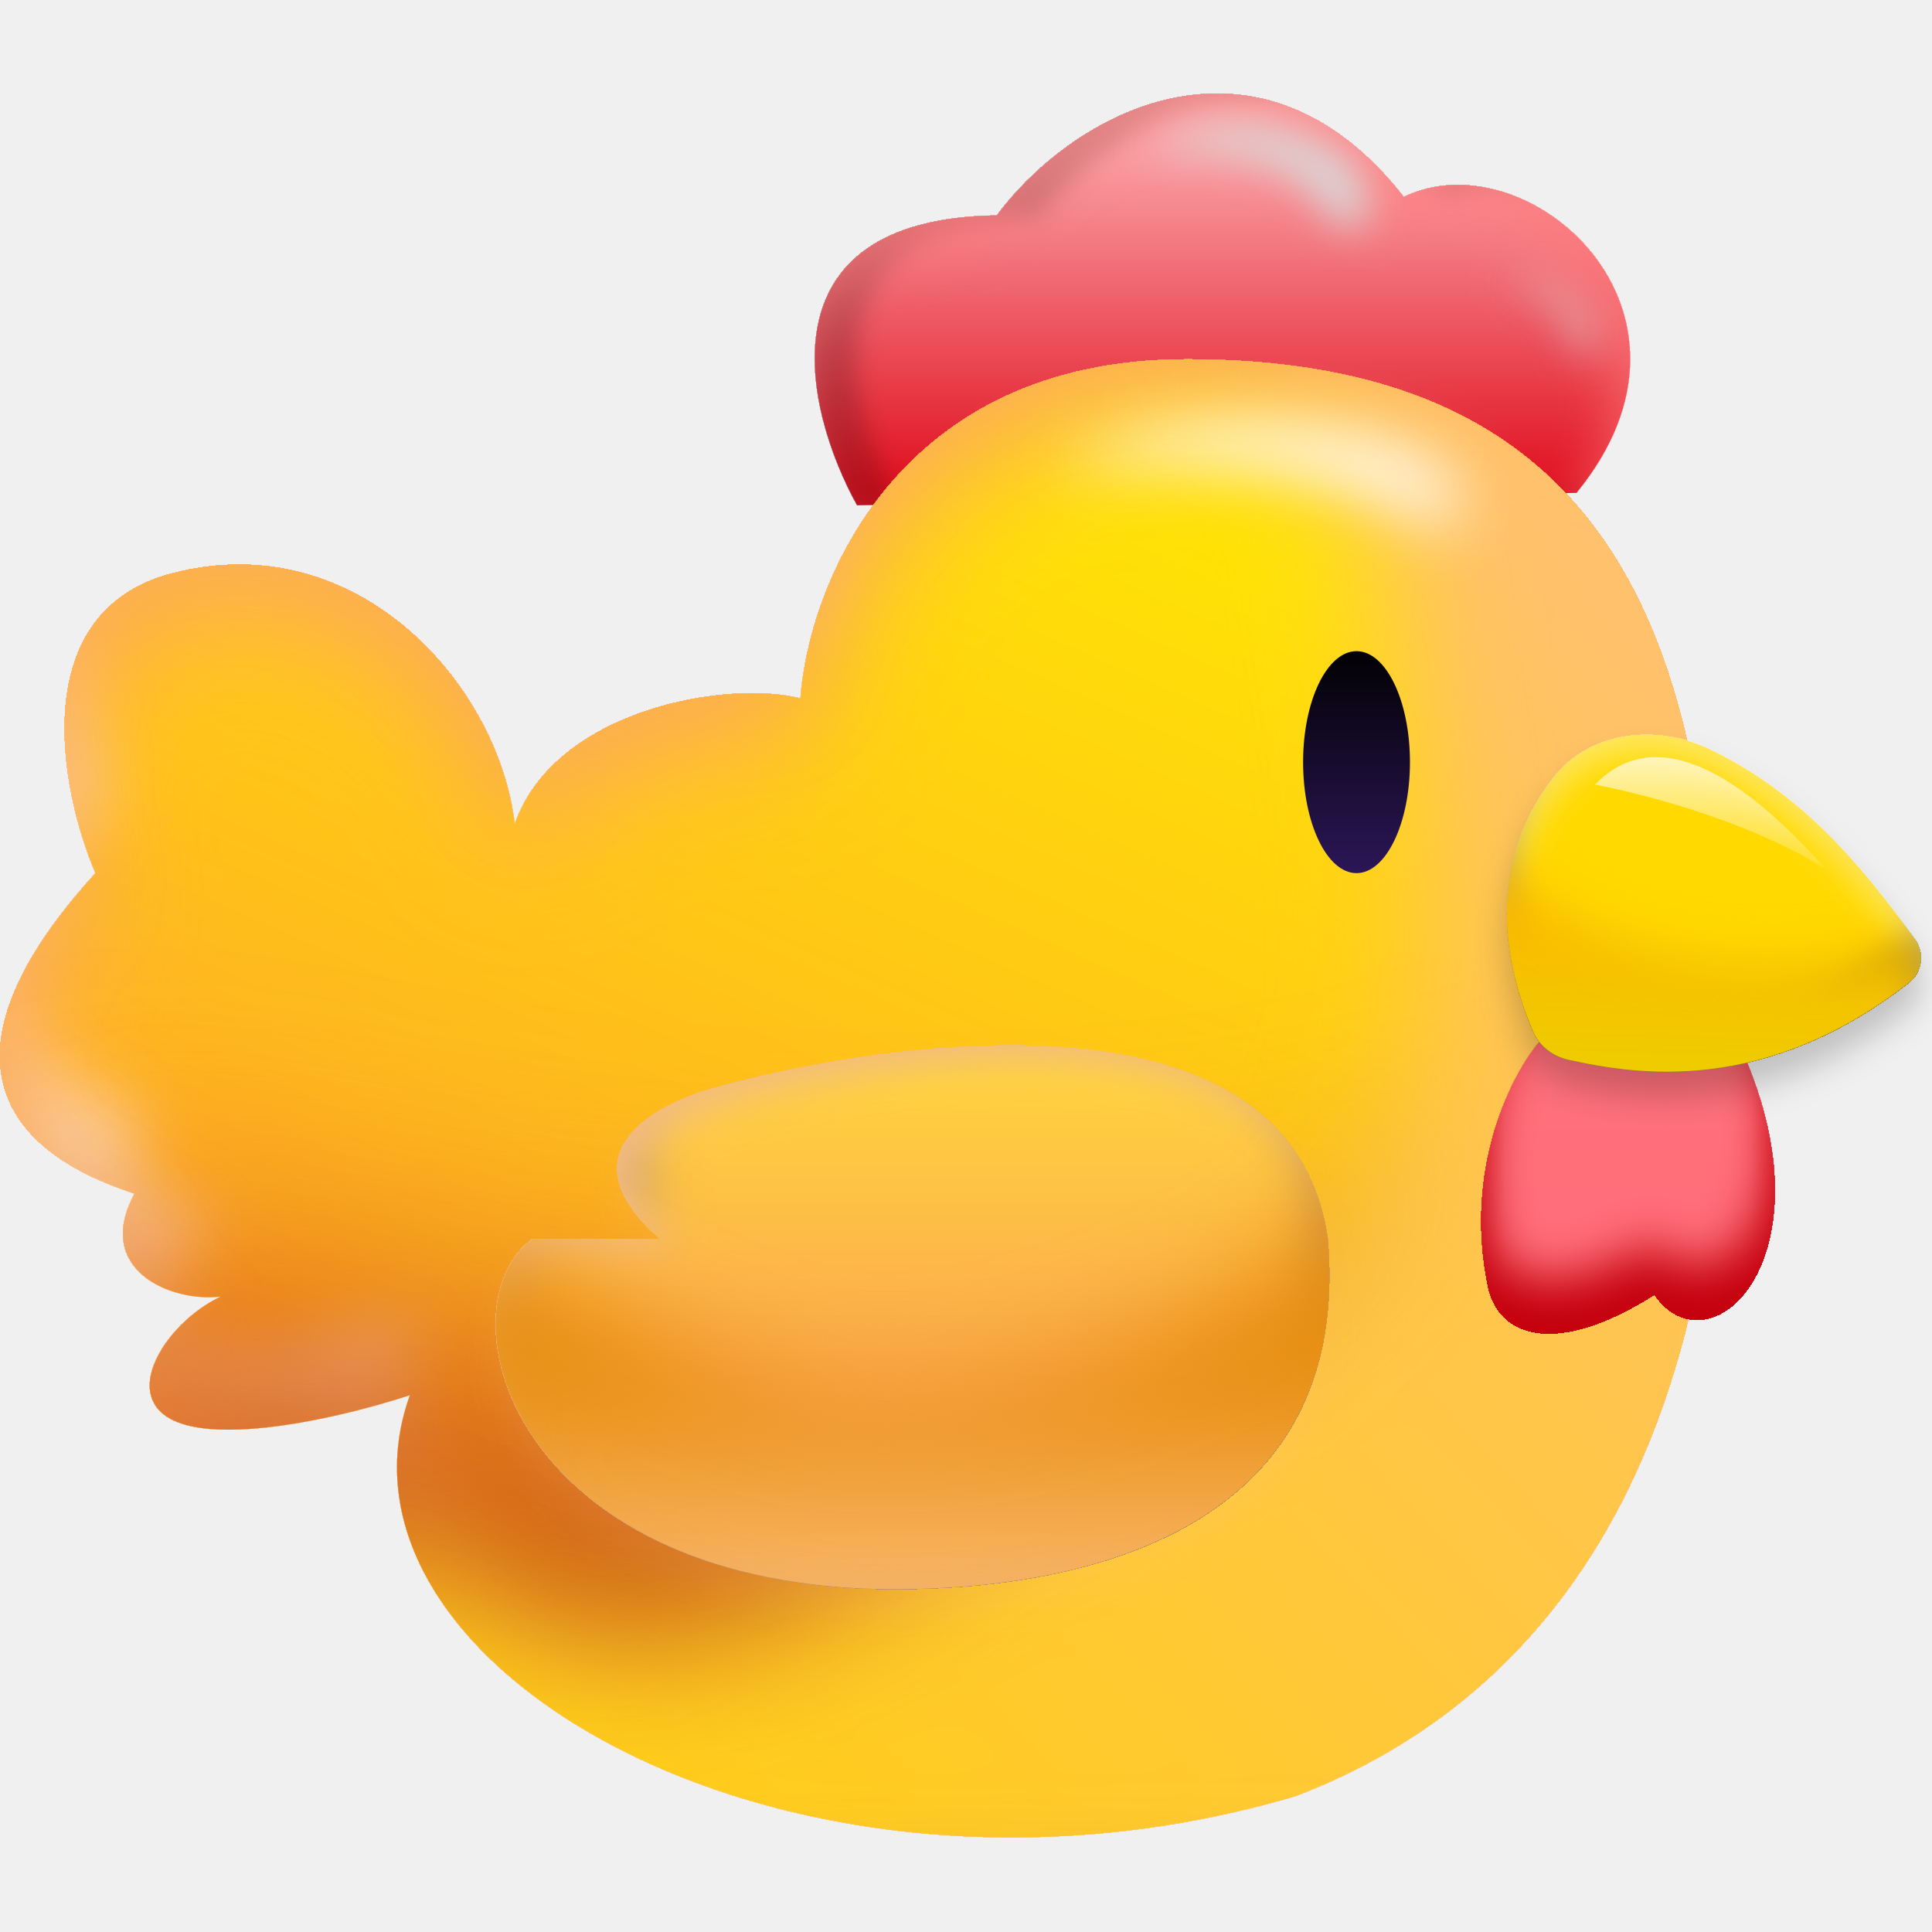
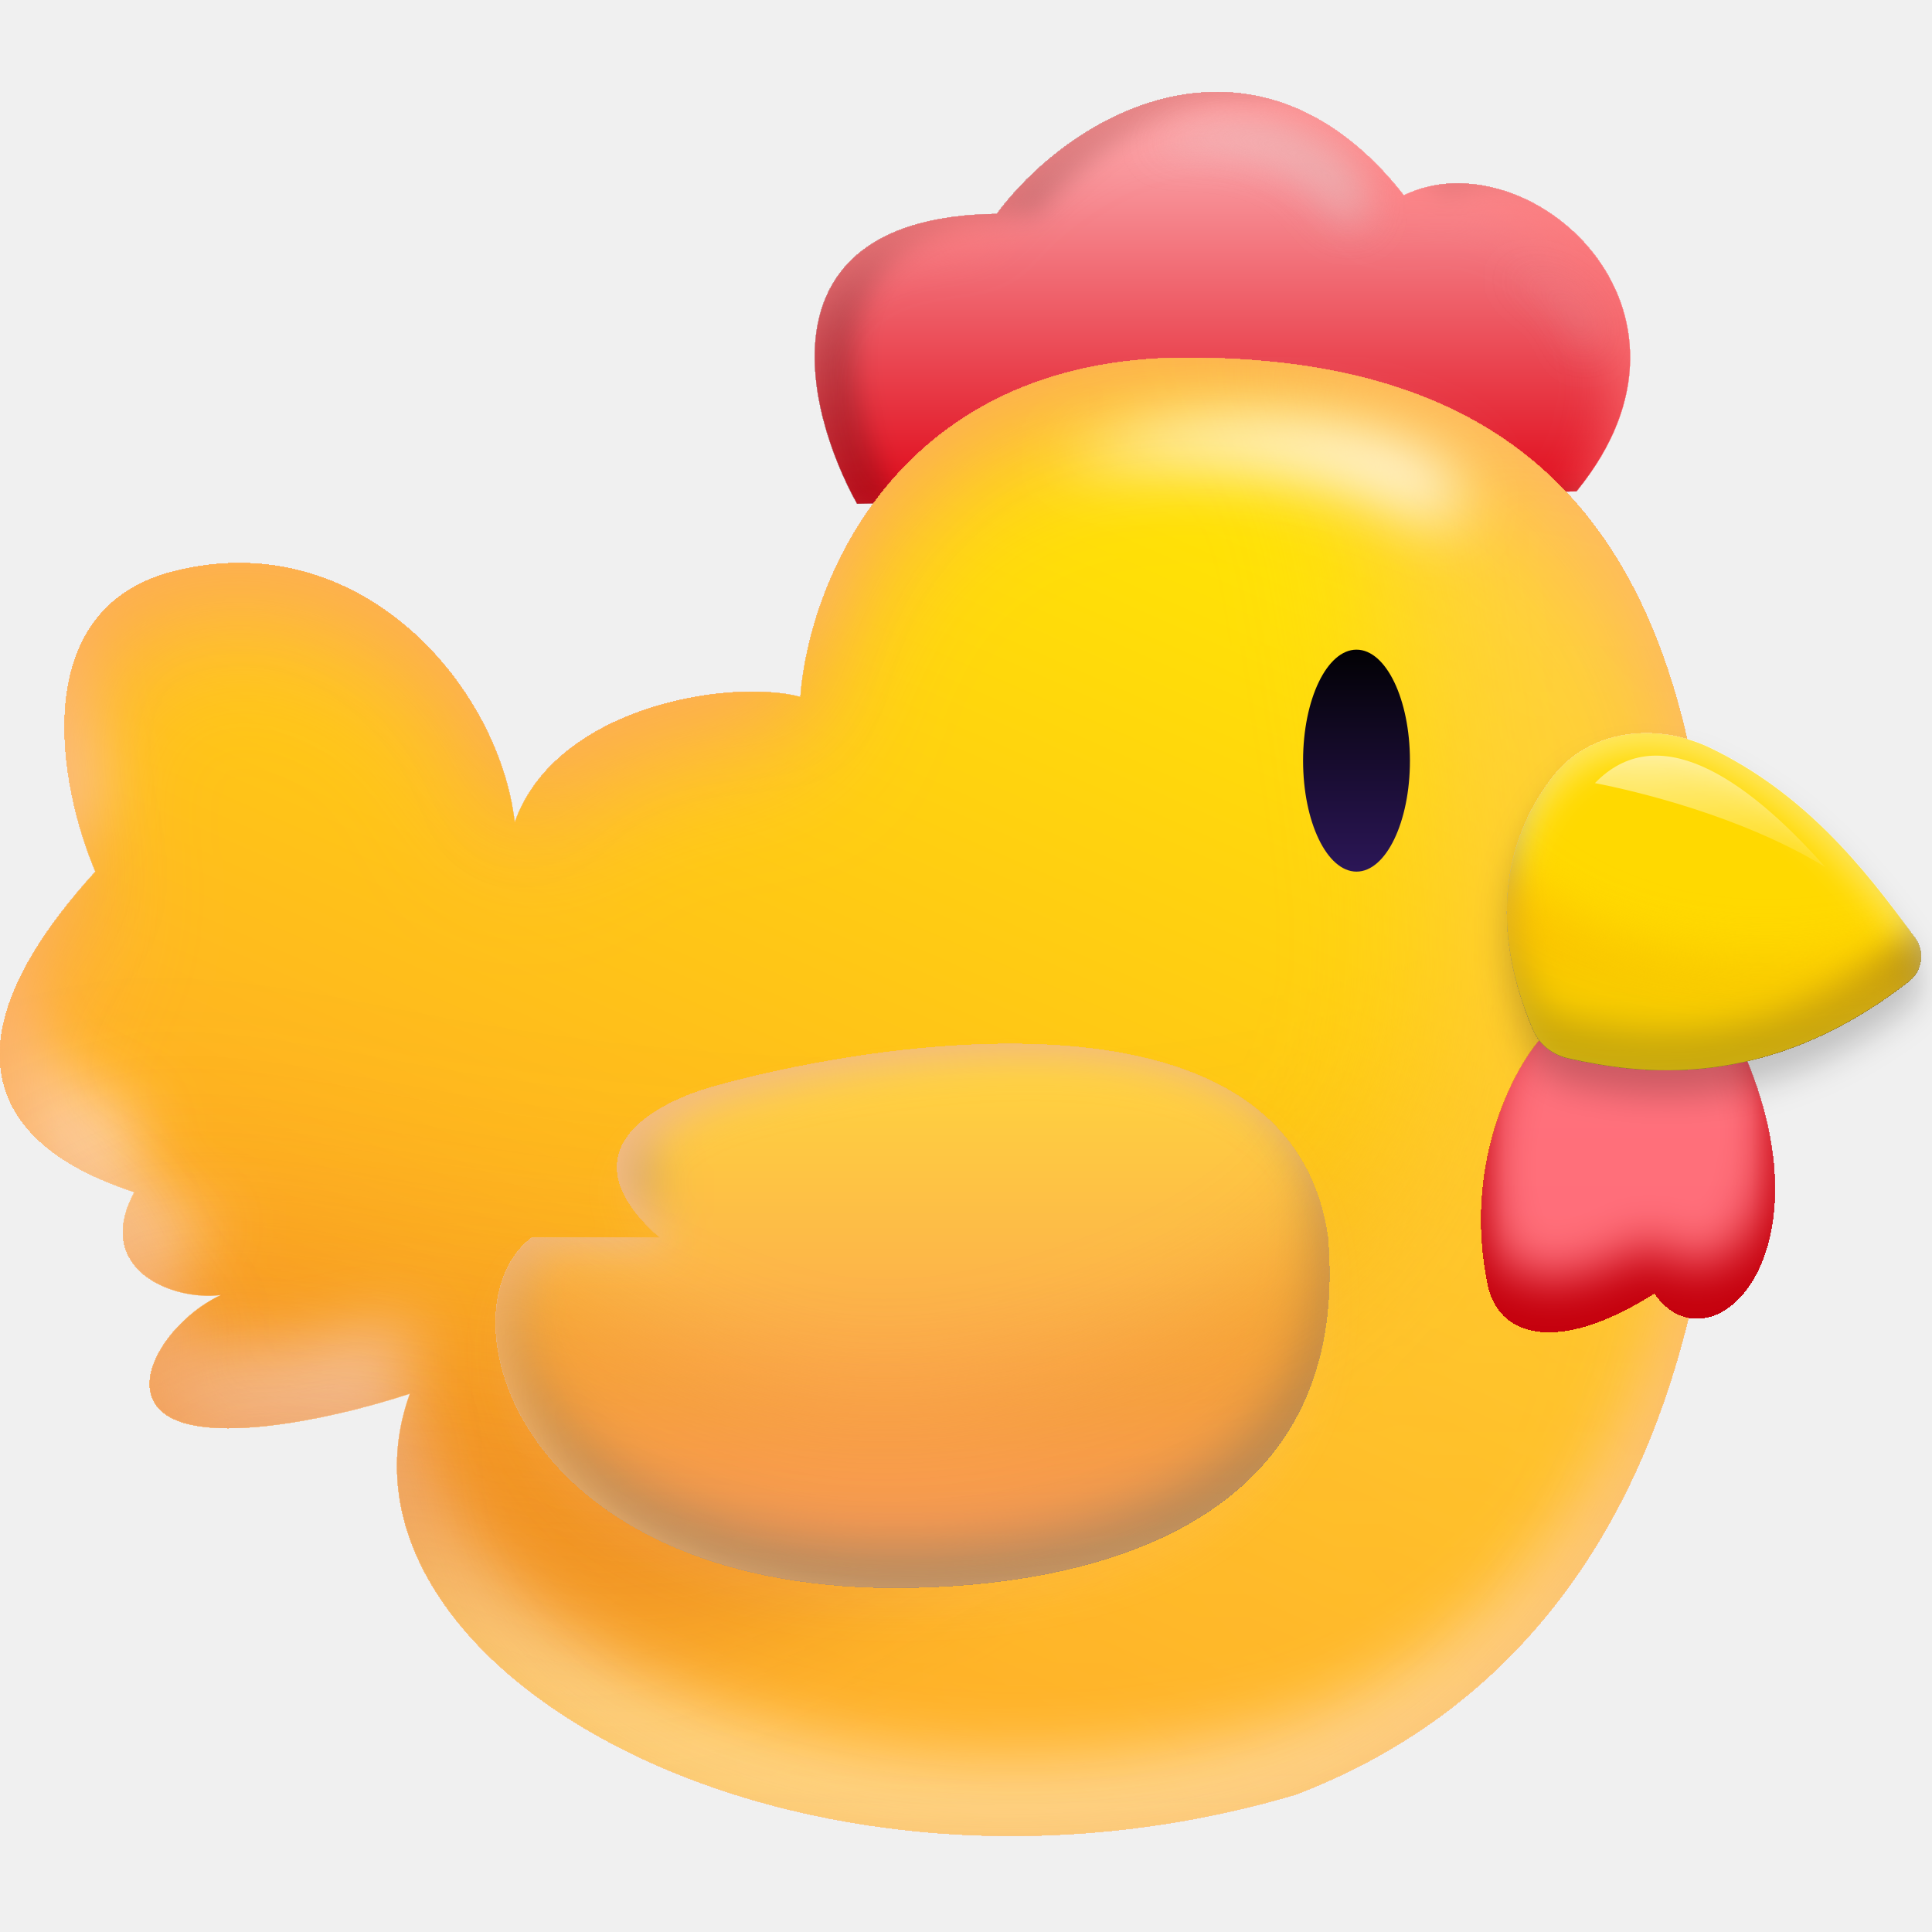
- <svg xmlns="http://www.w3.org/2000/svg" width="128" height="128" viewBox="0 0 128 128" fill="none">
-   <g clip-path="url(#clip0_590_2159)">
-     <g filter="url(#filter0_ii_590_2159)">
-       <path d="M66.042 14.272C50.246 14.49 53.288 27.163 56.783 33.472L104.442 32.655C114.383 20.536 101.174 9.098 93.004 13.047C83.472 0.928 71.353 7.191 66.042 14.272Z" fill="url(#paint0_linear_590_2159)" />
-     </g>
-     <g filter="url(#filter1_iii_590_2159)">
-       <path d="M78.63 23.804C59.282 23.804 53.574 38.965 53.03 46.272C48.264 45.047 36.825 46.953 34.102 54.579C33.013 45.455 23.753 34.834 11.498 37.966C1.693 40.471 3.963 52.264 6.323 57.847C-8.111 73.779 6.323 78.136 8.911 79.089C6.187 84.128 11.362 86.306 14.63 85.898C11.77 87.26 9.455 90.392 10 92.434C11.089 96.574 21.892 94.159 27.157 92.434C20.621 110.545 52.758 128.792 85.847 118.987C114.306 108.094 116.455 73.915 112.264 51.447C108.859 33.2 98.783 23.804 78.63 23.804Z" fill="url(#paint1_linear_590_2159)" />
-     </g>
-     <mask id="mask0_590_2159" style="mask-type:alpha" maskUnits="userSpaceOnUse" x="-1" y="23" width="115" height="99">
-       <path d="M78.629 23.804C59.281 23.804 53.574 38.964 53.029 46.272C48.263 45.047 36.825 46.953 34.102 54.579C33.012 45.455 23.753 34.834 11.497 37.966C1.693 40.471 3.963 52.264 6.323 57.847C-8.111 73.779 6.323 78.136 8.91 79.089C6.187 84.128 11.361 86.306 14.629 85.898C11.77 87.26 9.455 90.391 9.999 92.434C11.089 96.574 21.892 94.159 27.157 92.434C20.621 110.545 52.757 128.791 85.846 118.987C114.306 108.094 116.455 73.915 112.263 51.447C108.859 33.2 98.782 23.804 78.629 23.804Z" fill="url(#paint2_linear_590_2159)" />
-     </mask>
-     <g mask="url(#mask0_590_2159)">
-       <g filter="url(#filter2_f_590_2159)">
-         <path d="M130.723 73.74C89.019 101.016 29.412 92.053 4.822 84.161C-12.464 87.371 -31.955 98.955 28.369 119.616C103.773 145.442 126.776 92.43 130.723 73.74Z" fill="url(#paint3_linear_590_2159)" />
-       </g>
-       <g filter="url(#filter3_f_590_2159)">
-         <path d="M73.668 21.621C75.87 21.418 78.247 21.312 80.534 21.802C86.408 22.16 95.24 23.225 110.979 26.387C140.119 32.242 120.238 87.8 114.928 117.757C109.617 147.715 48.885 131.374 36.085 130.83C23.285 130.285 12.664 93.791 29.413 104.957C46.162 116.123 58.825 102.643 79.523 89.57C100.221 76.498 94.094 58.796 91.37 37.962C89.887 26.613 85.415 22.848 80.534 21.802C77.707 21.63 75.565 21.621 73.668 21.621Z" fill="url(#paint4_linear_590_2159)" />
-       </g>
-     </g>
-     <ellipse cx="89.873" cy="50.494" rx="3.54" ry="7.353" fill="url(#paint5_linear_590_2159)" />
-     <g filter="url(#filter4_i_590_2159)">
-       <path d="M98.587 85.217C96.953 77.374 100.176 71.146 101.991 69.013L115.745 70.374C121.191 83.719 113.157 90.936 109.617 85.762C102.945 89.983 99.268 88.485 98.587 85.217Z" fill="url(#paint6_linear_590_2159)" />
-     </g>
-     <g filter="url(#filter5_dii_590_2159)">
-       <path d="M43.71 82.085C36.956 76.094 44.082 73.017 47.114 72.144C56.102 69.558 85.378 63.974 87.966 82.085C89.872 104.689 65.225 105.597 56.919 105.234C33.634 104.009 29.276 86.579 35.267 82.085H43.71Z" fill="url(#paint7_linear_590_2159)" />
-     </g>
-     <mask id="mask1_590_2159" style="mask-type:alpha" maskUnits="userSpaceOnUse" x="32" y="69" width="57" height="37">
-       <path d="M43.71 82.085C36.956 76.094 44.082 73.017 47.114 72.144C56.102 69.558 85.378 63.974 87.966 82.085C89.872 104.689 65.225 105.597 56.919 105.234C33.634 104.009 29.276 86.579 35.267 82.085H43.71Z" fill="url(#paint8_linear_590_2159)" />
-     </mask>
-     <g mask="url(#mask1_590_2159)">
-       <g filter="url(#filter6_f_590_2159)">
-         <path d="M59.097 92.396C49.402 92.94 35.268 84.453 29.412 80.14C28.323 82.728 27.37 90.517 32.272 100.974C38.4 114.047 82.383 110.506 94.638 104.515C106.893 98.523 93.004 67.477 90.689 76.328C88.374 85.179 71.217 91.715 59.097 92.396Z" fill="url(#paint9_linear_590_2159)" />
-       </g>
-     </g>
-     <g filter="url(#filter7_dii_590_2159)">
-       <path d="M101.557 68.293C98.342 60.697 100.125 55.088 102.912 51.534C105.354 48.419 109.78 47.944 113.343 49.668C119.414 52.606 123.371 57.363 126.867 62.237C127.517 63.143 127.361 64.404 126.481 65.09C116.947 72.525 108.523 71.239 103.902 70.207C102.862 69.975 101.973 69.275 101.557 68.293Z" fill="url(#paint10_radial_590_2159)" />
-     </g>
-     <mask id="mask2_590_2159" style="mask-type:alpha" maskUnits="userSpaceOnUse" x="99" y="48" width="29" height="24">
-       <path d="M101.556 68.293C98.341 60.697 100.124 55.088 102.911 51.534C105.353 48.419 109.779 47.944 113.342 49.668C119.413 52.606 123.37 57.363 126.866 62.237C127.516 63.143 127.36 64.404 126.48 65.09C116.946 72.525 108.522 71.238 103.901 70.207C102.861 69.975 101.972 69.275 101.556 68.293Z" fill="url(#paint11_radial_590_2159)" />
-     </mask>
-     <g mask="url(#mask2_590_2159)">
-       <g filter="url(#filter8_f_590_2159)">
-         <path d="M126.163 62.528C110.795 66.209 101.261 60.057 98.416 56.52C93.113 60.721 95.6 73.192 99.096 79.291C102.591 85.39 135.369 73.566 139.245 71.503C143.121 69.439 145.373 57.927 126.163 62.528Z" fill="url(#paint12_linear_590_2159)" />
-       </g>
-       <path opacity="0.69" d="M105.667 51.983C108.254 52.482 115.335 54.132 120.918 57.536C115.471 51.408 109.752 47.762 105.667 51.983Z" fill="url(#paint13_linear_590_2159)" />
-     </g>
-     <mask id="mask3_590_2159" style="mask-type:alpha" maskUnits="userSpaceOnUse" x="53" y="6" width="55" height="28">
-       <path d="M66.042 14.272C50.246 14.49 53.288 27.163 56.783 33.472L104.442 32.655C114.383 20.536 101.174 9.098 93.004 13.047C83.472 0.928 71.353 7.191 66.042 14.272Z" fill="url(#paint14_linear_590_2159)" />
-     </mask>
-     <g mask="url(#mask3_590_2159)">
-       <g filter="url(#filter9_f_590_2159)">
-         <path d="M87.558 13.417C85.052 9.713 78.888 9.604 76.119 10.013C78.57 8.379 83.255 7.168 88.374 10.013C92.051 12.055 90.689 18.047 87.558 13.417Z" fill="#D9D9D9" />
-       </g>
-       <g opacity="0.66" filter="url(#filter10_f_590_2159)">
-         <path d="M104.243 22.366C103.845 20.133 101.01 18.812 99.642 18.431C101.115 18.178 103.536 18.583 105.323 20.956C106.606 22.661 104.74 25.158 104.243 22.366Z" fill="#D9D9D9" />
-       </g>
-     </g>
-     <g filter="url(#filter11_f_590_2159)">
-       <path d="M69.991 31.095C75.327 30.262 87.947 29.891 95.742 35.068C101.425 29.619 79.851 24.51 69.991 31.095Z" fill="white" />
+ <svg xmlns="http://www.w3.org/2000/svg" width="256" height="256" viewBox="0 0 256 256" fill="none" version="1.1" id="svg77">
+   <g clip-path="url(#clip0_590_2159)" id="g19" transform="matrix(2.000004,0,0,2.000004,0,-0.1999727)">
+     <g filter="url(#filter0_ii_590_2159)" id="g1">
+       <path d="M 66.042,14.272 C 50.246,14.49 53.288,27.163 56.783,33.472 L 104.442,32.655 C 114.383,20.536 101.174,9.098 93.004,13.047 83.472,0.928 71.353,7.191 66.042,14.272 Z" fill="url(#paint0_linear_590_2159)" id="path1" style="fill:url(#paint0_linear_590_2159)" />
+     </g>
+     <g filter="url(#filter1_iii_590_2159)" id="g2">
+       <path d="m 78.63,23.804 c -19.348,0 -25.055,15.16 -25.6,22.468 C 48.264,45.047 36.825,46.953 34.102,54.579 33.013,45.455 23.753,34.834 11.498,37.966 1.693,40.471 3.963,52.264 6.323,57.847 c -14.434,15.932 -6e-5,20.289 2.587,21.242 -2.723,5.038 2.451,7.217 5.719,6.809 -2.86,1.362 -5.174,4.494 -4.63,6.536 1.089,4.14 11.892,1.725 17.157,0 C 20.621,110.545 52.758,128.792 85.847,118.987 114.306,108.094 116.455,73.915 112.264,51.447 108.859,33.2 98.783,23.804 78.63,23.804 Z" fill="url(#paint1_linear_590_2159)" id="path2" style="fill:url(#paint1_linear_590_2159)" />
+     </g>
+     <mask id="mask0_590_2159" maskUnits="userSpaceOnUse" x="-1" y="23" width="115" height="99">
+       <path d="M 78.629,23.804 C 59.281,23.804 53.574,38.964 53.029,46.272 48.263,45.047 36.825,46.953 34.102,54.579 33.012,45.455 23.753,34.834 11.497,37.966 1.693,40.471 3.963,52.264 6.323,57.847 c -14.434,15.932 -6e-5,20.289 2.587,21.243 -2.723,5.038 2.451,7.217 5.719,6.809 -2.86,1.362 -5.174,4.494 -4.63,6.536 1.089,4.14 11.892,1.725 17.157,0 -6.536,18.111 25.6,36.357 58.689,26.553 C 114.306,108.094 116.455,73.915 112.263,51.447 108.859,33.2 98.782,23.804 78.629,23.804 Z" fill="url(#paint2_linear_590_2159)" id="path3" />
+     </mask>
+     <g mask="url(#mask0_590_2159)" id="g6">
+       <g filter="url(#filter2_f_590_2159)" id="g4">
+         <path d="M 130.723,73.74 C 89.019,101.016 29.412,92.053 4.822,84.161 -12.464,87.371 -31.955,98.955 28.369,119.616 103.773,145.442 126.776,92.43 130.723,73.74 Z" fill="url(#paint3_linear_590_2159)" id="path4" style="fill:url(#paint3_linear_590_2159)" />
+       </g>
+       <g filter="url(#filter3_f_590_2159)" id="g5">
+         <path d="m 73.668,21.621 c 2.201,-0.203 4.579,-0.309 6.866,0.181 5.874,0.358 14.706,1.423 30.445,4.585 29.14,5.855 9.259,61.413 3.949,91.37 -5.311,29.958 -66.043,13.617 -78.843,13.073 -12.8,-0.545 -23.421,-37.039 -6.672,-25.873 16.749,11.166 29.413,-2.314 50.111,-15.387 C 100.221,76.498 94.094,58.796 91.37,37.962 89.887,26.613 85.415,22.848 80.534,21.802 77.707,21.63 75.565,21.621 73.668,21.621 Z" fill="url(#paint4_linear_590_2159)" id="path5" style="fill:url(#paint4_linear_590_2159)" />
+       </g>
+     </g>
+     <ellipse cx="89.872" cy="50.494" rx="3.54" ry="7.353" fill="url(#paint5_linear_590_2159)" id="ellipse6" style="fill:url(#paint5_linear_590_2159)" />
+     <g filter="url(#filter4_i_590_2159)" id="g7">
+       <path d="m 98.587,85.217 c -1.634,-7.843 1.589,-14.071 3.404,-16.204 l 13.754,1.362 c 5.446,13.345 -2.588,20.562 -6.128,15.387 -6.672,4.221 -10.349,2.723 -11.03,-0.545 z" fill="url(#paint6_linear_590_2159)" id="path6" style="fill:url(#paint6_linear_590_2159)" />
+     </g>
+     <g filter="url(#filter5_dii_590_2159)" id="g8">
+       <path d="m 43.71,82.085 c -6.754,-5.992 0.372,-9.068 3.405,-9.941 8.987,-2.587 38.264,-8.17 40.851,9.941 C 89.872,104.689 65.225,105.597 56.919,105.234 33.634,104.009 29.276,86.579 35.267,82.085 Z" fill="url(#paint7_linear_590_2159)" id="path7" style="fill:url(#paint7_linear_590_2159)" />
+     </g>
+     <mask id="mask1_590_2159" maskUnits="userSpaceOnUse" x="32" y="69" width="57" height="37">
+       <path d="m 43.71,82.085 c -6.754,-5.992 0.372,-9.068 3.405,-9.941 8.987,-2.587 38.264,-8.17 40.851,9.941 C 89.872,104.689 65.225,105.597 56.919,105.234 33.634,104.009 29.276,86.579 35.267,82.085 Z" fill="url(#paint8_linear_590_2159)" id="path8" />
+     </mask>
+     <g mask="url(#mask1_590_2159)" id="g10">
+       <g filter="url(#filter6_f_590_2159)" id="g9">
+         <path d="m 59.097,92.396 c -9.695,0.545 -23.83,-7.943 -29.685,-12.255 -1.089,2.587 -2.042,10.376 2.86,20.834 6.128,13.073 50.111,9.532 62.366,3.541 12.255,-5.992 -1.634,-37.038 -3.949,-28.187 -2.315,8.851 -19.472,15.387 -31.591,16.068 z" fill="url(#paint9_linear_590_2159)" id="path9" style="fill:url(#paint9_linear_590_2159)" />
+       </g>
+     </g>
+     <g filter="url(#filter7_dii_590_2159)" id="g11">
+       <path d="m 101.557,68.293 c -3.215,-7.596 -1.432,-13.205 1.355,-16.759 2.442,-3.115 6.868,-3.589 10.431,-1.865 6.071,2.937 10.028,7.695 13.524,12.569 0.65,0.906 0.494,2.167 -0.386,2.853 -9.534,7.435 -17.958,6.149 -22.579,5.117 -1.04,-0.232 -1.929,-0.932 -2.345,-1.914 z" fill="url(#paint10_radial_590_2159)" id="path10" style="fill:url(#paint10_radial_590_2159)" />
+     </g>
+     <mask id="mask2_590_2159" maskUnits="userSpaceOnUse" x="99" y="48" width="29" height="24">
+       <path d="m 101.556,68.293 c -3.215,-7.596 -1.432,-13.205 1.355,-16.759 2.442,-3.115 6.868,-3.59 10.431,-1.865 6.071,2.937 10.028,7.695 13.524,12.569 0.65,0.906 0.494,2.167 -0.386,2.853 -9.534,7.435 -17.958,6.149 -22.579,5.117 -1.04,-0.232 -1.929,-0.932 -2.345,-1.914 z" fill="url(#paint11_radial_590_2159)" id="path11" />
+     </mask>
+     <g mask="url(#mask2_590_2159)" id="g13">
+       <g filter="url(#filter8_f_590_2159)" id="g12">
+         <path d="m 126.163,62.528 c -15.368,3.681 -24.902,-2.472 -27.747,-6.008 -5.303,4.201 -2.815,16.672 0.68,22.771 3.495,6.099 36.273,-5.725 40.149,-7.788 3.876,-2.063 6.128,-13.576 -13.082,-8.975 z" fill="url(#paint12_linear_590_2159)" id="path12" style="fill:url(#paint12_linear_590_2159)" />
+       </g>
+       <path opacity="0.69" d="m 105.667,51.983 c 2.587,0.499 9.668,2.149 15.251,5.553 -5.447,-6.128 -11.166,-9.774 -15.251,-5.553 z" fill="url(#paint13_linear_590_2159)" id="path13" style="fill:url(#paint13_linear_590_2159)" />
+     </g>
+     <mask id="mask3_590_2159" maskUnits="userSpaceOnUse" x="53" y="6" width="55" height="28">
+       <path d="M 66.042,14.272 C 50.246,14.49 53.288,27.163 56.783,33.472 L 104.442,32.655 C 114.383,20.536 101.174,9.098 93.004,13.047 83.472,0.928 71.353,7.191 66.042,14.272 Z" fill="url(#paint14_linear_590_2159)" id="path14" />
+     </mask>
+     <g mask="url(#mask3_590_2159)" id="g17">
+       <g filter="url(#filter9_f_590_2159)" id="g15">
+         <path d="M 87.558,13.417 C 85.052,9.713 78.888,9.604 76.119,10.013 c 2.451,-1.634 7.136,-2.844 12.255,0 3.677,2.042 2.315,8.034 -0.817,3.404 z" fill="#d9d9d9" id="path15" />
+       </g>
+       <g opacity="0.66" filter="url(#filter10_f_590_2159)" id="g16">
+         <path d="m 104.243,22.366 c -0.398,-2.233 -3.233,-3.554 -4.601,-3.935 1.473,-0.252 3.894,0.152 5.681,2.526 1.283,1.705 -0.583,4.201 -1.08,1.41 z" fill="#d9d9d9" id="path16" />
+       </g>
+     </g>
+     <g filter="url(#filter11_f_590_2159)" id="g18">
+       <path d="M 69.991,31.095 C 75.327,30.262 87.947,29.891 95.742,35.068 101.425,29.619 79.851,24.51 69.991,31.095 Z" fill="#ffffff" id="path17" />
    </g>
  </g>
-   <defs>
+   <defs id="defs77">
    <filter id="filter0_ii_590_2159" x="52.89" y="6.2" width="56.742" height="29.179" filterUnits="userSpaceOnUse" color-interpolation-filters="sRGB">
-       <feFlood flood-opacity="0" result="BackgroundImageFix" />
-       <feBlend mode="normal" in="SourceGraphic" in2="BackgroundImageFix" result="shape" />
-       <feColorMatrix in="SourceAlpha" type="matrix" values="0 0 0 0 0 0 0 0 0 0 0 0 0 0 0 0 0 0 127 0" result="hardAlpha" />
-       <feOffset dx="2.723" />
-       <feGaussianBlur stdDeviation="0.817" />
-       <feComposite in2="hardAlpha" operator="arithmetic" k2="-1" k3="1" />
-       <feColorMatrix type="matrix" values="0 0 0 0 0 0 0 0 0 0 0 0 0 0 0 0 0 0 0.2 0" />
-       <feBlend mode="normal" in2="shape" result="effect1_innerShadow_590_2159" />
-       <feColorMatrix in="SourceAlpha" type="matrix" values="0 0 0 0 0 0 0 0 0 0 0 0 0 0 0 0 0 0 127 0" result="hardAlpha" />
-       <feOffset dx="-1.089" dy="1.906" />
-       <feGaussianBlur stdDeviation="1.634" />
-       <feComposite in2="hardAlpha" operator="arithmetic" k2="-1" k3="1" />
-       <feColorMatrix type="matrix" values="0 0 0 0 1 0 0 0 0 0.48 0 0 0 0 0.48 0 0 0 0.6 0" />
-       <feBlend mode="normal" in2="effect1_innerShadow_590_2159" result="effect2_innerShadow_590_2159" />
+       <feFlood flood-opacity="0" result="BackgroundImageFix" id="feFlood19" />
+       <feBlend mode="normal" in="SourceGraphic" in2="BackgroundImageFix" result="shape" id="feBlend19" />
+       <feColorMatrix in="SourceAlpha" type="matrix" values="0 0 0 0 0 0 0 0 0 0 0 0 0 0 0 0 0 0 127 0" result="hardAlpha" id="feColorMatrix19" />
+       <feOffset dx="2.723" id="feOffset19" />
+       <feGaussianBlur stdDeviation="0.817" id="feGaussianBlur19" />
+       <feComposite in2="hardAlpha" operator="arithmetic" k2="-1" k3="1" id="feComposite19" k1="0" k4="0" />
+       <feColorMatrix type="matrix" values="0 0 0 0 0 0 0 0 0 0 0 0 0 0 0 0 0 0 0.2 0" id="feColorMatrix20" />
+       <feBlend mode="normal" in2="shape" result="effect1_innerShadow_590_2159" id="feBlend20" />
+       <feColorMatrix in="SourceAlpha" type="matrix" values="0 0 0 0 0 0 0 0 0 0 0 0 0 0 0 0 0 0 127 0" result="hardAlpha" id="feColorMatrix21" />
+       <feOffset dx="-1.089" dy="1.906" id="feOffset21" />
+       <feGaussianBlur stdDeviation="1.634" id="feGaussianBlur21" />
+       <feComposite in2="hardAlpha" operator="arithmetic" k2="-1" k3="1" id="feComposite21" k1="0" k4="0" />
+       <feColorMatrix type="matrix" values="0 0 0 0 1 0 0 0 0 0.48 0 0 0 0 0.48 0 0 0 0.6 0" id="feColorMatrix22" />
+       <feBlend mode="normal" in2="effect1_innerShadow_590_2159" result="effect2_innerShadow_590_2159" id="feBlend22" />
    </filter>
    <filter id="filter1_iii_590_2159" x="0" y="19.447" width="114.455" height="106.098" filterUnits="userSpaceOnUse" color-interpolation-filters="sRGB">
-       <feFlood flood-opacity="0" result="BackgroundImageFix" />
-       <feBlend mode="normal" in="SourceGraphic" in2="BackgroundImageFix" result="shape" />
-       <feColorMatrix in="SourceAlpha" type="matrix" values="0 0 0 0 0 0 0 0 0 0 0 0 0 0 0 0 0 0 127 0" result="hardAlpha" />
-       <feOffset dx="0.545" dy="-5.174" />
-       <feGaussianBlur stdDeviation="2.179" />
-       <feComposite in2="hardAlpha" operator="arithmetic" k2="-1" k3="1" />
-       <feColorMatrix type="matrix" values="0 0 0 0 1 0 0 0 0 0.853 0 0 0 0 0.703 0 0 0 1 0" />
-       <feBlend mode="normal" in2="shape" result="effect1_innerShadow_590_2159" />
-       <feColorMatrix in="SourceAlpha" type="matrix" values="0 0 0 0 0 0 0 0 0 0 0 0 0 0 0 0 0 0 127 0" result="hardAlpha" />
-       <feOffset dy="1.089" />
-       <feGaussianBlur stdDeviation="2.669" />
-       <feComposite in2="hardAlpha" operator="arithmetic" k2="-1" k3="1" />
-       <feColorMatrix type="matrix" values="0 0 0 0 0.725 0 0 0 0 0.51 0 0 0 0 0.286 0 0 0 0.2 0" />
-       <feBlend mode="normal" in2="effect1_innerShadow_590_2159" result="effect2_innerShadow_590_2159" />
-       <feColorMatrix in="SourceAlpha" type="matrix" values="0 0 0 0 0 0 0 0 0 0 0 0 0 0 0 0 0 0 127 0" result="hardAlpha" />
-       <feOffset dy="3.813" />
-       <feGaussianBlur stdDeviation="4.357" />
-       <feComposite in2="hardAlpha" operator="arithmetic" k2="-1" k3="1" />
-       <feColorMatrix type="matrix" values="0 0 0 0 1 0 0 0 0 0.678 0 0 0 0 0.344 0 0 0 1 0" />
-       <feBlend mode="normal" in2="effect2_innerShadow_590_2159" result="effect3_innerShadow_590_2159" />
+       <feFlood flood-opacity="0" result="BackgroundImageFix" id="feFlood22" />
+       <feBlend mode="normal" in="SourceGraphic" in2="BackgroundImageFix" result="shape" id="feBlend23" />
+       <feColorMatrix in="SourceAlpha" type="matrix" values="0 0 0 0 0 0 0 0 0 0 0 0 0 0 0 0 0 0 127 0" result="hardAlpha" id="feColorMatrix23" />
+       <feOffset dx="0.545" dy="-5.174" id="feOffset23" />
+       <feGaussianBlur stdDeviation="2.179" id="feGaussianBlur23" />
+       <feComposite in2="hardAlpha" operator="arithmetic" k2="-1" k3="1" id="feComposite23" k1="0" k4="0" />
+       <feColorMatrix type="matrix" values="0 0 0 0 1 0 0 0 0 0.853 0 0 0 0 0.703 0 0 0 1 0" id="feColorMatrix24" />
+       <feBlend mode="normal" in2="shape" result="effect1_innerShadow_590_2159" id="feBlend24" />
+       <feColorMatrix in="SourceAlpha" type="matrix" values="0 0 0 0 0 0 0 0 0 0 0 0 0 0 0 0 0 0 127 0" result="hardAlpha" id="feColorMatrix25" />
+       <feOffset dy="1.089" id="feOffset25" />
+       <feGaussianBlur stdDeviation="2.669" id="feGaussianBlur25" />
+       <feComposite in2="hardAlpha" operator="arithmetic" k2="-1" k3="1" id="feComposite25" k1="0" k4="0" />
+       <feColorMatrix type="matrix" values="0 0 0 0 0.725 0 0 0 0 0.51 0 0 0 0 0.286 0 0 0 0.2 0" id="feColorMatrix26" />
+       <feBlend mode="normal" in2="effect1_innerShadow_590_2159" result="effect2_innerShadow_590_2159" id="feBlend26" />
+       <feColorMatrix in="SourceAlpha" type="matrix" values="0 0 0 0 0 0 0 0 0 0 0 0 0 0 0 0 0 0 127 0" result="hardAlpha" id="feColorMatrix27" />
+       <feOffset dy="3.813" id="feOffset27" />
+       <feGaussianBlur stdDeviation="4.357" id="feGaussianBlur27" />
+       <feComposite in2="hardAlpha" operator="arithmetic" k2="-1" k3="1" id="feComposite27" k1="0" k4="0" />
+       <feColorMatrix type="matrix" values="0 0 0 0 1 0 0 0 0 0.678 0 0 0 0 0.344 0 0 0 1 0" id="feColorMatrix28" />
+       <feBlend mode="normal" in2="effect2_innerShadow_590_2159" result="effect3_innerShadow_590_2159" id="feBlend28" />
    </filter>
    <filter id="filter2_f_590_2159" x="-32.191" y="54.077" width="182.577" height="92.16" filterUnits="userSpaceOnUse" color-interpolation-filters="sRGB">
-       <feFlood flood-opacity="0" result="BackgroundImageFix" />
-       <feBlend mode="normal" in="SourceGraphic" in2="BackgroundImageFix" result="shape" />
-       <feGaussianBlur stdDeviation="9.832" result="effect1_foregroundBlur_590_2159" />
+       <feFlood flood-opacity="0" result="BackgroundImageFix" id="feFlood28" />
+       <feBlend mode="normal" in="SourceGraphic" in2="BackgroundImageFix" result="shape" id="feBlend29" />
+       <feGaussianBlur stdDeviation="9.832" result="effect1_foregroundBlur_590_2159" id="feGaussianBlur29" />
    </filter>
    <filter id="filter3_f_590_2159" x="11.935" y="12.6" width="123.403" height="132.015" filterUnits="userSpaceOnUse" color-interpolation-filters="sRGB">
-       <feFlood flood-opacity="0" result="BackgroundImageFix" />
-       <feBlend mode="normal" in="SourceGraphic" in2="BackgroundImageFix" result="shape" />
-       <feGaussianBlur stdDeviation="4.426" result="effect1_foregroundBlur_590_2159" />
+       <feFlood flood-opacity="0" result="BackgroundImageFix" id="feFlood29" />
+       <feBlend mode="normal" in="SourceGraphic" in2="BackgroundImageFix" result="shape" id="feBlend30" />
+       <feGaussianBlur stdDeviation="4.426" result="effect1_foregroundBlur_590_2159" id="feGaussianBlur30" />
    </filter>
    <filter id="filter4_i_590_2159" x="98.139" y="65.745" width="19.446" height="22.604" filterUnits="userSpaceOnUse" color-interpolation-filters="sRGB">
-       <feFlood flood-opacity="0" result="BackgroundImageFix" />
-       <feBlend mode="normal" in="SourceGraphic" in2="BackgroundImageFix" result="shape" />
-       <feColorMatrix in="SourceAlpha" type="matrix" values="0 0 0 0 0 0 0 0 0 0 0 0 0 0 0 0 0 0 127 0" result="hardAlpha" />
-       <feOffset dy="-3.54" />
-       <feGaussianBlur stdDeviation="1.634" />
-       <feComposite in2="hardAlpha" operator="arithmetic" k2="-1" k3="1" />
-       <feColorMatrix type="matrix" values="0 0 0 0 0.771 0 0 0 0 0 0 0 0 0 0.05 0 0 0 1 0" />
-       <feBlend mode="normal" in2="shape" result="effect1_innerShadow_590_2159" />
+       <feFlood flood-opacity="0" result="BackgroundImageFix" id="feFlood30" />
+       <feBlend mode="normal" in="SourceGraphic" in2="BackgroundImageFix" result="shape" id="feBlend31" />
+       <feColorMatrix in="SourceAlpha" type="matrix" values="0 0 0 0 0 0 0 0 0 0 0 0 0 0 0 0 0 0 127 0" result="hardAlpha" id="feColorMatrix31" />
+       <feOffset dy="-3.54" id="feOffset31" />
+       <feGaussianBlur stdDeviation="1.634" id="feGaussianBlur31" />
+       <feComposite in2="hardAlpha" operator="arithmetic" k2="-1" k3="1" id="feComposite31" k1="0" k4="0" />
+       <feColorMatrix type="matrix" values="0 0 0 0 0.771 0 0 0 0 0 0 0 0 0 0.05 0 0 0 1 0" id="feColorMatrix32" />
+       <feBlend mode="normal" in2="shape" result="effect1_innerShadow_590_2159" id="feBlend32" />
    </filter>
    <filter id="filter5_dii_590_2159" x="30.665" y="66.539" width="59.584" height="42.56" filterUnits="userSpaceOnUse" color-interpolation-filters="sRGB">
-       <feFlood flood-opacity="0" result="BackgroundImageFix" />
-       <feColorMatrix in="SourceAlpha" type="matrix" values="0 0 0 0 0 0 0 0 0 0 0 0 0 0 0 0 0 0 127 0" result="hardAlpha" />
-       <feOffset dy="1.634" />
-       <feGaussianBlur stdDeviation="1.089" />
-       <feComposite in2="hardAlpha" operator="out" />
-       <feColorMatrix type="matrix" values="0 0 0 0 1 0 0 0 0 0.778 0 0 0 0 0.778 0 0 0 0.08 0" />
-       <feBlend mode="normal" in2="BackgroundImageFix" result="effect1_dropShadow_590_2159" />
-       <feBlend mode="normal" in="SourceGraphic" in2="effect1_dropShadow_590_2159" result="shape" />
-       <feColorMatrix in="SourceAlpha" type="matrix" values="0 0 0 0 0 0 0 0 0 0 0 0 0 0 0 0 0 0 127 0" result="hardAlpha" />
-       <feOffset dy="-2.723" />
-       <feGaussianBlur stdDeviation="1.906" />
-       <feComposite in2="hardAlpha" operator="arithmetic" k2="-1" k3="1" />
-       <feColorMatrix type="matrix" values="0 0 0 0 0.584 0 0 0 0 0.474 0 0 0 0 0.364 0 0 0 1 0" />
-       <feBlend mode="normal" in2="shape" result="effect2_innerShadow_590_2159" />
-       <feColorMatrix in="SourceAlpha" type="matrix" values="0 0 0 0 0 0 0 0 0 0 0 0 0 0 0 0 0 0 127 0" result="hardAlpha" />
-       <feOffset dx="1.362" dy="0.817" />
-       <feGaussianBlur stdDeviation="1.362" />
-       <feComposite in2="hardAlpha" operator="arithmetic" k2="-1" k3="1" />
-       <feColorMatrix type="matrix" values="0 0 0 0 0.958 0 0 0 0 0.737 0 0 0 0 0.512 0 0 0 1 0" />
-       <feBlend mode="normal" in2="effect2_innerShadow_590_2159" result="effect3_innerShadow_590_2159" />
+       <feFlood flood-opacity="0" result="BackgroundImageFix" id="feFlood32" />
+       <feColorMatrix in="SourceAlpha" type="matrix" values="0 0 0 0 0 0 0 0 0 0 0 0 0 0 0 0 0 0 127 0" result="hardAlpha" id="feColorMatrix33" />
+       <feOffset dy="1.634" id="feOffset33" />
+       <feGaussianBlur stdDeviation="1.089" id="feGaussianBlur33" />
+       <feComposite in2="hardAlpha" operator="out" id="feComposite33" />
+       <feColorMatrix type="matrix" values="0 0 0 0 1 0 0 0 0 0.778 0 0 0 0 0.778 0 0 0 0.08 0" id="feColorMatrix34" />
+       <feBlend mode="normal" in2="BackgroundImageFix" result="effect1_dropShadow_590_2159" id="feBlend34" />
+       <feBlend mode="normal" in="SourceGraphic" in2="effect1_dropShadow_590_2159" result="shape" id="feBlend35" />
+       <feColorMatrix in="SourceAlpha" type="matrix" values="0 0 0 0 0 0 0 0 0 0 0 0 0 0 0 0 0 0 127 0" result="hardAlpha" id="feColorMatrix35" />
+       <feOffset dy="-2.723" id="feOffset35" />
+       <feGaussianBlur stdDeviation="1.906" id="feGaussianBlur35" />
+       <feComposite in2="hardAlpha" operator="arithmetic" k2="-1" k3="1" id="feComposite35" k1="0" k4="0" />
+       <feColorMatrix type="matrix" values="0 0 0 0 0.584 0 0 0 0 0.474 0 0 0 0 0.364 0 0 0 1 0" id="feColorMatrix36" />
+       <feBlend mode="normal" in2="shape" result="effect2_innerShadow_590_2159" id="feBlend36" />
+       <feColorMatrix in="SourceAlpha" type="matrix" values="0 0 0 0 0 0 0 0 0 0 0 0 0 0 0 0 0 0 127 0" result="hardAlpha" id="feColorMatrix37" />
+       <feOffset dx="1.362" dy="0.817" id="feOffset37" />
+       <feGaussianBlur stdDeviation="1.362" id="feGaussianBlur37" />
+       <feComposite in2="hardAlpha" operator="arithmetic" k2="-1" k3="1" id="feComposite37" k1="0" k4="0" />
+       <feColorMatrix type="matrix" values="0 0 0 0 0.958 0 0 0 0 0.737 0 0 0 0 0.512 0 0 0 1 0" id="feColorMatrix38" />
+       <feBlend mode="normal" in2="effect2_innerShadow_590_2159" result="effect3_innerShadow_590_2159" id="feBlend38" />
    </filter>
    <filter id="filter6_f_590_2159" x="21.89" y="68.106" width="84.382" height="48.432" filterUnits="userSpaceOnUse" color-interpolation-filters="sRGB">
-       <feFlood flood-opacity="0" result="BackgroundImageFix" />
-       <feBlend mode="normal" in="SourceGraphic" in2="BackgroundImageFix" result="shape" />
-       <feGaussianBlur stdDeviation="3.323" result="effect1_foregroundBlur_590_2159" />
+       <feFlood flood-opacity="0" result="BackgroundImageFix" id="feFlood38" />
+       <feBlend mode="normal" in="SourceGraphic" in2="BackgroundImageFix" result="shape" id="feBlend39" />
+       <feGaussianBlur stdDeviation="3.323" result="effect1_foregroundBlur_590_2159" id="feGaussianBlur39" />
    </filter>
    <filter id="filter7_dii_590_2159" x="97.659" y="46.501" width="31.785" height="28.314" filterUnits="userSpaceOnUse" color-interpolation-filters="sRGB">
-       <feFlood flood-opacity="0" result="BackgroundImageFix" />
-       <feColorMatrix in="SourceAlpha" type="matrix" values="0 0 0 0 0 0 0 0 0 0 0 0 0 0 0 0 0 0 127 0" result="hardAlpha" />
-       <feOffset dy="1.634" />
-       <feGaussianBlur stdDeviation="1.089" />
-       <feComposite in2="hardAlpha" operator="out" />
-       <feColorMatrix type="matrix" values="0 0 0 0 0 0 0 0 0 0 0 0 0 0 0 0 0 0 0.2 0" />
-       <feBlend mode="normal" in2="BackgroundImageFix" result="effect1_dropShadow_590_2159" />
-       <feBlend mode="normal" in="SourceGraphic" in2="effect1_dropShadow_590_2159" result="shape" />
-       <feColorMatrix in="SourceAlpha" type="matrix" values="0 0 0 0 0 0 0 0 0 0 0 0 0 0 0 0 0 0 127 0" result="hardAlpha" />
-       <feOffset dy="-2.723" />
-       <feGaussianBlur stdDeviation="1.089" />
-       <feComposite in2="hardAlpha" operator="arithmetic" k2="-1" k3="1" />
-       <feColorMatrix type="matrix" values="0 0 0 0 0.552 0 0 0 0 0.45 0 0 0 0 0.116 0 0 0 1 0" />
-       <feBlend mode="normal" in2="shape" result="effect2_innerShadow_590_2159" />
-       <feColorMatrix in="SourceAlpha" type="matrix" values="0 0 0 0 0 0 0 0 0 0 0 0 0 0 0 0 0 0 127 0" result="hardAlpha" />
-       <feOffset dy="1.089" />
-       <feGaussianBlur stdDeviation="1.089" />
-       <feComposite in2="hardAlpha" operator="arithmetic" k2="-1" k3="1" />
-       <feColorMatrix type="matrix" values="0 0 0 0 1 0 0 0 0 1 0 0 0 0 1 0 0 0 0.4 0" />
-       <feBlend mode="normal" in2="effect2_innerShadow_590_2159" result="effect3_innerShadow_590_2159" />
+       <feFlood flood-opacity="0" result="BackgroundImageFix" id="feFlood39" />
+       <feColorMatrix in="SourceAlpha" type="matrix" values="0 0 0 0 0 0 0 0 0 0 0 0 0 0 0 0 0 0 127 0" result="hardAlpha" id="feColorMatrix39" />
+       <feOffset dy="1.634" id="feOffset39" />
+       <feGaussianBlur stdDeviation="1.089" id="feGaussianBlur40" />
+       <feComposite in2="hardAlpha" operator="out" id="feComposite40" />
+       <feColorMatrix type="matrix" values="0 0 0 0 0 0 0 0 0 0 0 0 0 0 0 0 0 0 0.2 0" id="feColorMatrix40" />
+       <feBlend mode="normal" in2="BackgroundImageFix" result="effect1_dropShadow_590_2159" id="feBlend40" />
+       <feBlend mode="normal" in="SourceGraphic" in2="effect1_dropShadow_590_2159" result="shape" id="feBlend41" />
+       <feColorMatrix in="SourceAlpha" type="matrix" values="0 0 0 0 0 0 0 0 0 0 0 0 0 0 0 0 0 0 127 0" result="hardAlpha" id="feColorMatrix41" />
+       <feOffset dy="-2.723" id="feOffset41" />
+       <feGaussianBlur stdDeviation="1.089" id="feGaussianBlur41" />
+       <feComposite in2="hardAlpha" operator="arithmetic" k2="-1" k3="1" id="feComposite41" k1="0" k4="0" />
+       <feColorMatrix type="matrix" values="0 0 0 0 0.552 0 0 0 0 0.45 0 0 0 0 0.116 0 0 0 1 0" id="feColorMatrix42" />
+       <feBlend mode="normal" in2="shape" result="effect2_innerShadow_590_2159" id="feBlend42" />
+       <feColorMatrix in="SourceAlpha" type="matrix" values="0 0 0 0 0 0 0 0 0 0 0 0 0 0 0 0 0 0 127 0" result="hardAlpha" id="feColorMatrix43" />
+       <feOffset dy="1.089" id="feOffset43" />
+       <feGaussianBlur stdDeviation="1.089" id="feGaussianBlur43" />
+       <feComposite in2="hardAlpha" operator="arithmetic" k2="-1" k3="1" id="feComposite43" k1="0" k4="0" />
+       <feColorMatrix type="matrix" values="0 0 0 0 1 0 0 0 0 1 0 0 0 0 1 0 0 0 0.4 0" id="feColorMatrix44" />
+       <feBlend mode="normal" in2="effect2_innerShadow_590_2159" result="effect3_innerShadow_590_2159" id="feBlend44" />
    </filter>
    <filter id="filter8_f_590_2159" x="92.031" y="53.198" width="53.168" height="31.146" filterUnits="userSpaceOnUse" color-interpolation-filters="sRGB">
-       <feFlood flood-opacity="0" result="BackgroundImageFix" />
-       <feBlend mode="normal" in="SourceGraphic" in2="BackgroundImageFix" result="shape" />
-       <feGaussianBlur stdDeviation="1.661" result="effect1_foregroundBlur_590_2159" />
+       <feFlood flood-opacity="0" result="BackgroundImageFix" id="feFlood44" />
+       <feBlend mode="normal" in="SourceGraphic" in2="BackgroundImageFix" result="shape" id="feBlend45" />
+       <feGaussianBlur stdDeviation="1.661" result="effect1_foregroundBlur_590_2159" id="feGaussianBlur45" />
    </filter>
    <filter id="filter9_f_590_2159" x="73.477" y="5.662" width="19.747" height="12.111" filterUnits="userSpaceOnUse" color-interpolation-filters="sRGB">
-       <feFlood flood-opacity="0" result="BackgroundImageFix" />
-       <feBlend mode="normal" in="SourceGraphic" in2="BackgroundImageFix" result="shape" />
-       <feGaussianBlur stdDeviation="1.321" result="effect1_foregroundBlur_590_2159" />
+       <feFlood flood-opacity="0" result="BackgroundImageFix" id="feFlood45" />
+       <feBlend mode="normal" in="SourceGraphic" in2="BackgroundImageFix" result="shape" id="feBlend46" />
+       <feGaussianBlur stdDeviation="1.321" result="effect1_foregroundBlur_590_2159" id="feGaussianBlur46" />
    </filter>
    <filter id="filter10_f_590_2159" x="97" y="15.723" width="11.407" height="10.539" filterUnits="userSpaceOnUse" color-interpolation-filters="sRGB">
-       <feFlood flood-opacity="0" result="BackgroundImageFix" />
-       <feBlend mode="normal" in="SourceGraphic" in2="BackgroundImageFix" result="shape" />
-       <feGaussianBlur stdDeviation="1.321" result="effect1_foregroundBlur_590_2159" />
-     </filter>
-     <filter id="filter11_f_590_2159" x="65.797" y="23.793" width="35.078" height="15.469" filterUnits="userSpaceOnUse" color-interpolation-filters="sRGB">
-       <feFlood flood-opacity="0" result="BackgroundImageFix" />
-       <feBlend mode="normal" in="SourceGraphic" in2="BackgroundImageFix" result="shape" />
-       <feGaussianBlur stdDeviation="2.097" result="effect1_foregroundBlur_590_2159" />
+       <feFlood flood-opacity="0" result="BackgroundImageFix" id="feFlood46" />
+       <feBlend mode="normal" in="SourceGraphic" in2="BackgroundImageFix" result="shape" id="feBlend47" />
+       <feGaussianBlur stdDeviation="1.321" result="effect1_foregroundBlur_590_2159" id="feGaussianBlur47" />
+     </filter>
+     <filter id="filter11_f_590_2159" x="65.797" y="23.793" width="35.077" height="15.469" filterUnits="userSpaceOnUse" color-interpolation-filters="sRGB">
+       <feFlood flood-opacity="0" result="BackgroundImageFix" id="feFlood47" />
+       <feBlend mode="normal" in="SourceGraphic" in2="BackgroundImageFix" result="shape" id="feBlend48" />
+       <feGaussianBlur stdDeviation="2.097" result="effect1_foregroundBlur_590_2159" id="feGaussianBlur48" />
    </filter>
    <linearGradient id="paint0_linear_590_2159" x1="80.989" y1="6.2" x2="80.989" y2="33.472" gradientUnits="userSpaceOnUse">
-       <stop stop-color="#FFB9BC" />
-       <stop offset="1" stop-color="#DF0818" />
+       <stop stop-color="#FFB9BC" id="stop48" />
+       <stop offset="1" stop-color="#DF0818" id="stop49" />
    </linearGradient>
    <linearGradient id="paint1_linear_590_2159" x1="78.536" y1="23.804" x2="35.374" y2="121.732" gradientUnits="userSpaceOnUse">
-       <stop stop-color="#FFEA00" />
-       <stop offset="1" stop-color="#FF9932" />
-     </linearGradient>
-     <linearGradient id="paint2_linear_590_2159" x1="56.955" y1="23.804" x2="56.955" y2="121.732" gradientUnits="userSpaceOnUse">
-       <stop stop-color="#BC854D" />
-       <stop offset="1" stop-color="#664524" />
+       <stop stop-color="#FFEA00" id="stop50" />
+       <stop offset="1" stop-color="#FF9932" id="stop51" />
+     </linearGradient>
+     <linearGradient id="paint2_linear_590_2159" x1="56.954" y1="23.804" x2="56.954" y2="121.732" gradientUnits="userSpaceOnUse">
+       <stop stop-color="#BC854D" id="stop52" />
+       <stop offset="1" stop-color="#664524" id="stop53" />
    </linearGradient>
    <linearGradient id="paint3_linear_590_2159" x1="20" y1="39" x2="59.097" y2="126.574" gradientUnits="userSpaceOnUse">
-       <stop offset="0.284" stop-color="#DB4500" />
-       <stop offset="1" stop-color="#C27527" />
+       <stop offset="0.284" stop-color="#DB4500" id="stop54" />
+       <stop offset="1" stop-color="#C27527" id="stop55" />
    </linearGradient>
    <linearGradient id="paint4_linear_590_2159" x1="126.366" y1="32.481" x2="23.5" y2="129" gradientUnits="userSpaceOnUse">
-       <stop stop-color="#FFBF7B" />
-       <stop offset="1" stop-color="#FFCF07" />
-     </linearGradient>
-     <linearGradient id="paint5_linear_590_2159" x1="89.873" y1="43.14" x2="89.873" y2="61.213" gradientUnits="userSpaceOnUse">
-       <stop stop-color="#020104" />
-       <stop offset="1" stop-color="#351B6A" />
+       <stop stop-color="#FFBF7B" id="stop56" />
+       <stop offset="1" stop-color="#FFCF07" id="stop57" />
+     </linearGradient>
+     <linearGradient id="paint5_linear_590_2159" x1="89.872" y1="43.14" x2="89.872" y2="61.213" gradientUnits="userSpaceOnUse">
+       <stop stop-color="#020104" id="stop58" />
+       <stop offset="1" stop-color="#351B6A" id="stop59" />
    </linearGradient>
    <linearGradient id="paint6_linear_590_2159" x1="107.847" y1="72.923" x2="107.862" y2="88.349" gradientUnits="userSpaceOnUse">
-       <stop stop-color="#FF707B" />
-       <stop offset="1" stop-color="#FF6C78" />
+       <stop stop-color="#FF707B" id="stop60" />
+       <stop offset="1" stop-color="#FF6C78" id="stop61" />
    </linearGradient>
    <linearGradient id="paint7_linear_590_2159" x1="60.459" y1="71.289" x2="60.457" y2="105.287" gradientUnits="userSpaceOnUse">
-       <stop stop-color="#FFD23F" />
-       <stop offset="1" stop-color="#F98A57" />
+       <stop stop-color="#FFD23F" id="stop62" />
+       <stop offset="1" stop-color="#F98A57" id="stop63" />
    </linearGradient>
    <linearGradient id="paint8_linear_590_2159" x1="60.459" y1="71.289" x2="60.457" y2="105.287" gradientUnits="userSpaceOnUse">
-       <stop stop-color="#94683A" />
-       <stop offset="1" stop-color="#664524" />
+       <stop stop-color="#94683A" id="stop64" />
+       <stop offset="1" stop-color="#664524" id="stop65" />
    </linearGradient>
    <linearGradient id="paint9_linear_590_2159" x1="64.081" y1="74.752" x2="64.081" y2="109.894" gradientUnits="userSpaceOnUse">
-       <stop offset="0.455" stop-color="#E88E0F" />
-       <stop offset="1" stop-color="#FFC283" />
-     </linearGradient>
-     <radialGradient id="paint10_radial_590_2159" cx="0" cy="0" r="1" gradientUnits="userSpaceOnUse" gradientTransform="translate(108.936 51.9533) rotate(75.3414) scale(19.6898 23.7292)">
-       <stop stop-color="#FFD900" />
-       <stop offset="1" stop-color="#FFD900" />
+       <stop offset="0.455" stop-color="#E88E0F" id="stop66" />
+       <stop offset="1" stop-color="#FFC283" id="stop67" />
+     </linearGradient>
+     <radialGradient id="paint10_radial_590_2159" cx="0" cy="0" r="1" gradientUnits="userSpaceOnUse" gradientTransform="matrix(4.98268,19.04891,-22.95684,6.004887,108.936,51.9533)">
+       <stop stop-color="#FFD900" id="stop68" />
+       <stop offset="1" stop-color="#FFD900" id="stop69" />
    </radialGradient>
-     <radialGradient id="paint11_radial_590_2159" cx="0" cy="0" r="1" gradientUnits="userSpaceOnUse" gradientTransform="translate(108.935 51.9531) rotate(75.3414) scale(19.6898 23.7292)">
-       <stop stop-color="#ECCF2A" />
-       <stop offset="1" stop-color="#BA9E00" />
+     <radialGradient id="paint11_radial_590_2159" cx="0" cy="0" r="1" gradientUnits="userSpaceOnUse" gradientTransform="matrix(4.98268,19.04891,-22.95684,6.004887,108.935,51.9531)">
+       <stop stop-color="#ECCF2A" id="stop70" />
+       <stop offset="1" stop-color="#BA9E00" id="stop71" />
    </radialGradient>
    <linearGradient id="paint12_linear_590_2159" x1="118.872" y1="57.133" x2="118.143" y2="81.445" gradientUnits="userSpaceOnUse">
-       <stop stop-color="#FFB200" />
-       <stop offset="1" stop-color="#E3E000" />
+       <stop stop-color="#FFB200" id="stop72" />
+       <stop offset="1" stop-color="#E3E000" id="stop73" />
    </linearGradient>
    <linearGradient id="paint13_linear_590_2159" x1="113.293" y1="50.163" x2="113.293" y2="57.536" gradientUnits="userSpaceOnUse">
-       <stop stop-color="white" />
-       <stop offset="1" stop-color="white" stop-opacity="0.2" />
+       <stop stop-color="white" id="stop74" />
+       <stop offset="1" stop-color="white" stop-opacity="0.2" id="stop75" />
    </linearGradient>
    <linearGradient id="paint14_linear_590_2159" x1="80.989" y1="6.2" x2="80.989" y2="33.472" gradientUnits="userSpaceOnUse">
-       <stop stop-color="#C4595E" />
-       <stop offset="1" stop-color="#832930" />
+       <stop stop-color="#C4595E" id="stop76" />
+       <stop offset="1" stop-color="#832930" id="stop77" />
    </linearGradient>
    <clipPath id="clip0_590_2159">
-       <rect width="128" height="128" fill="white" />
+       <rect width="128" height="128" fill="#ffffff" id="rect77" x="0" y="0" />
    </clipPath>
  </defs>
</svg>
